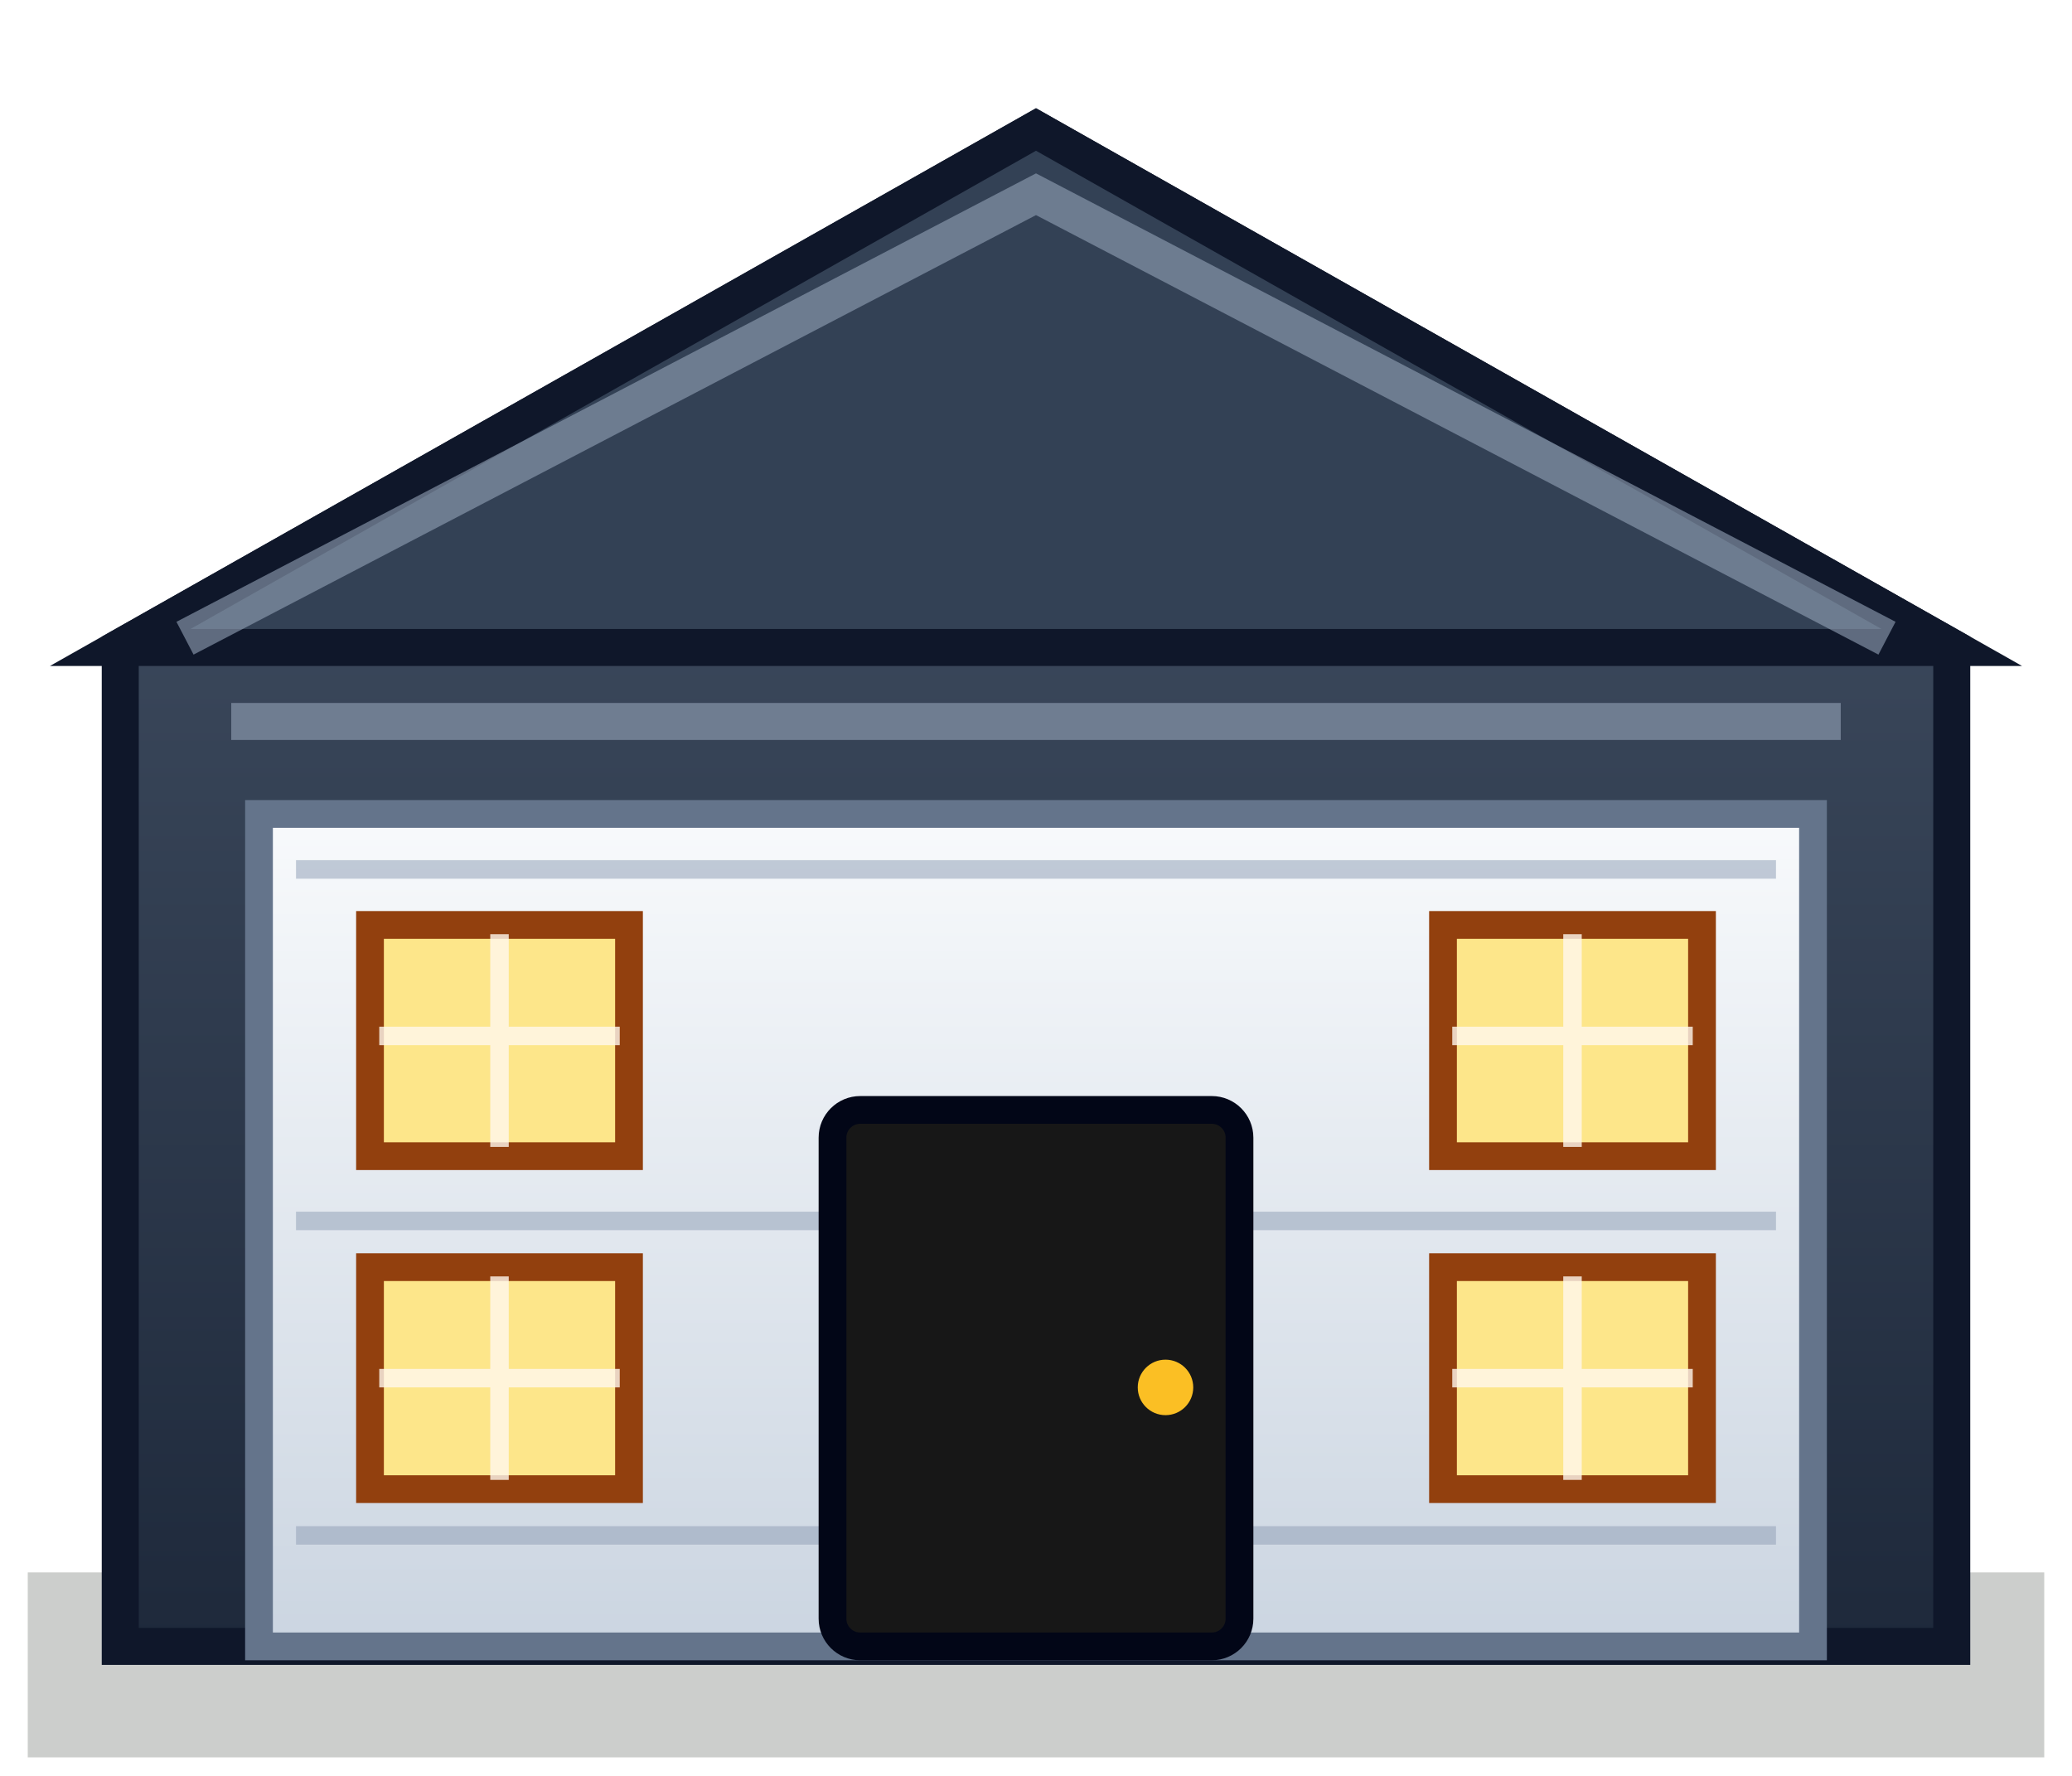
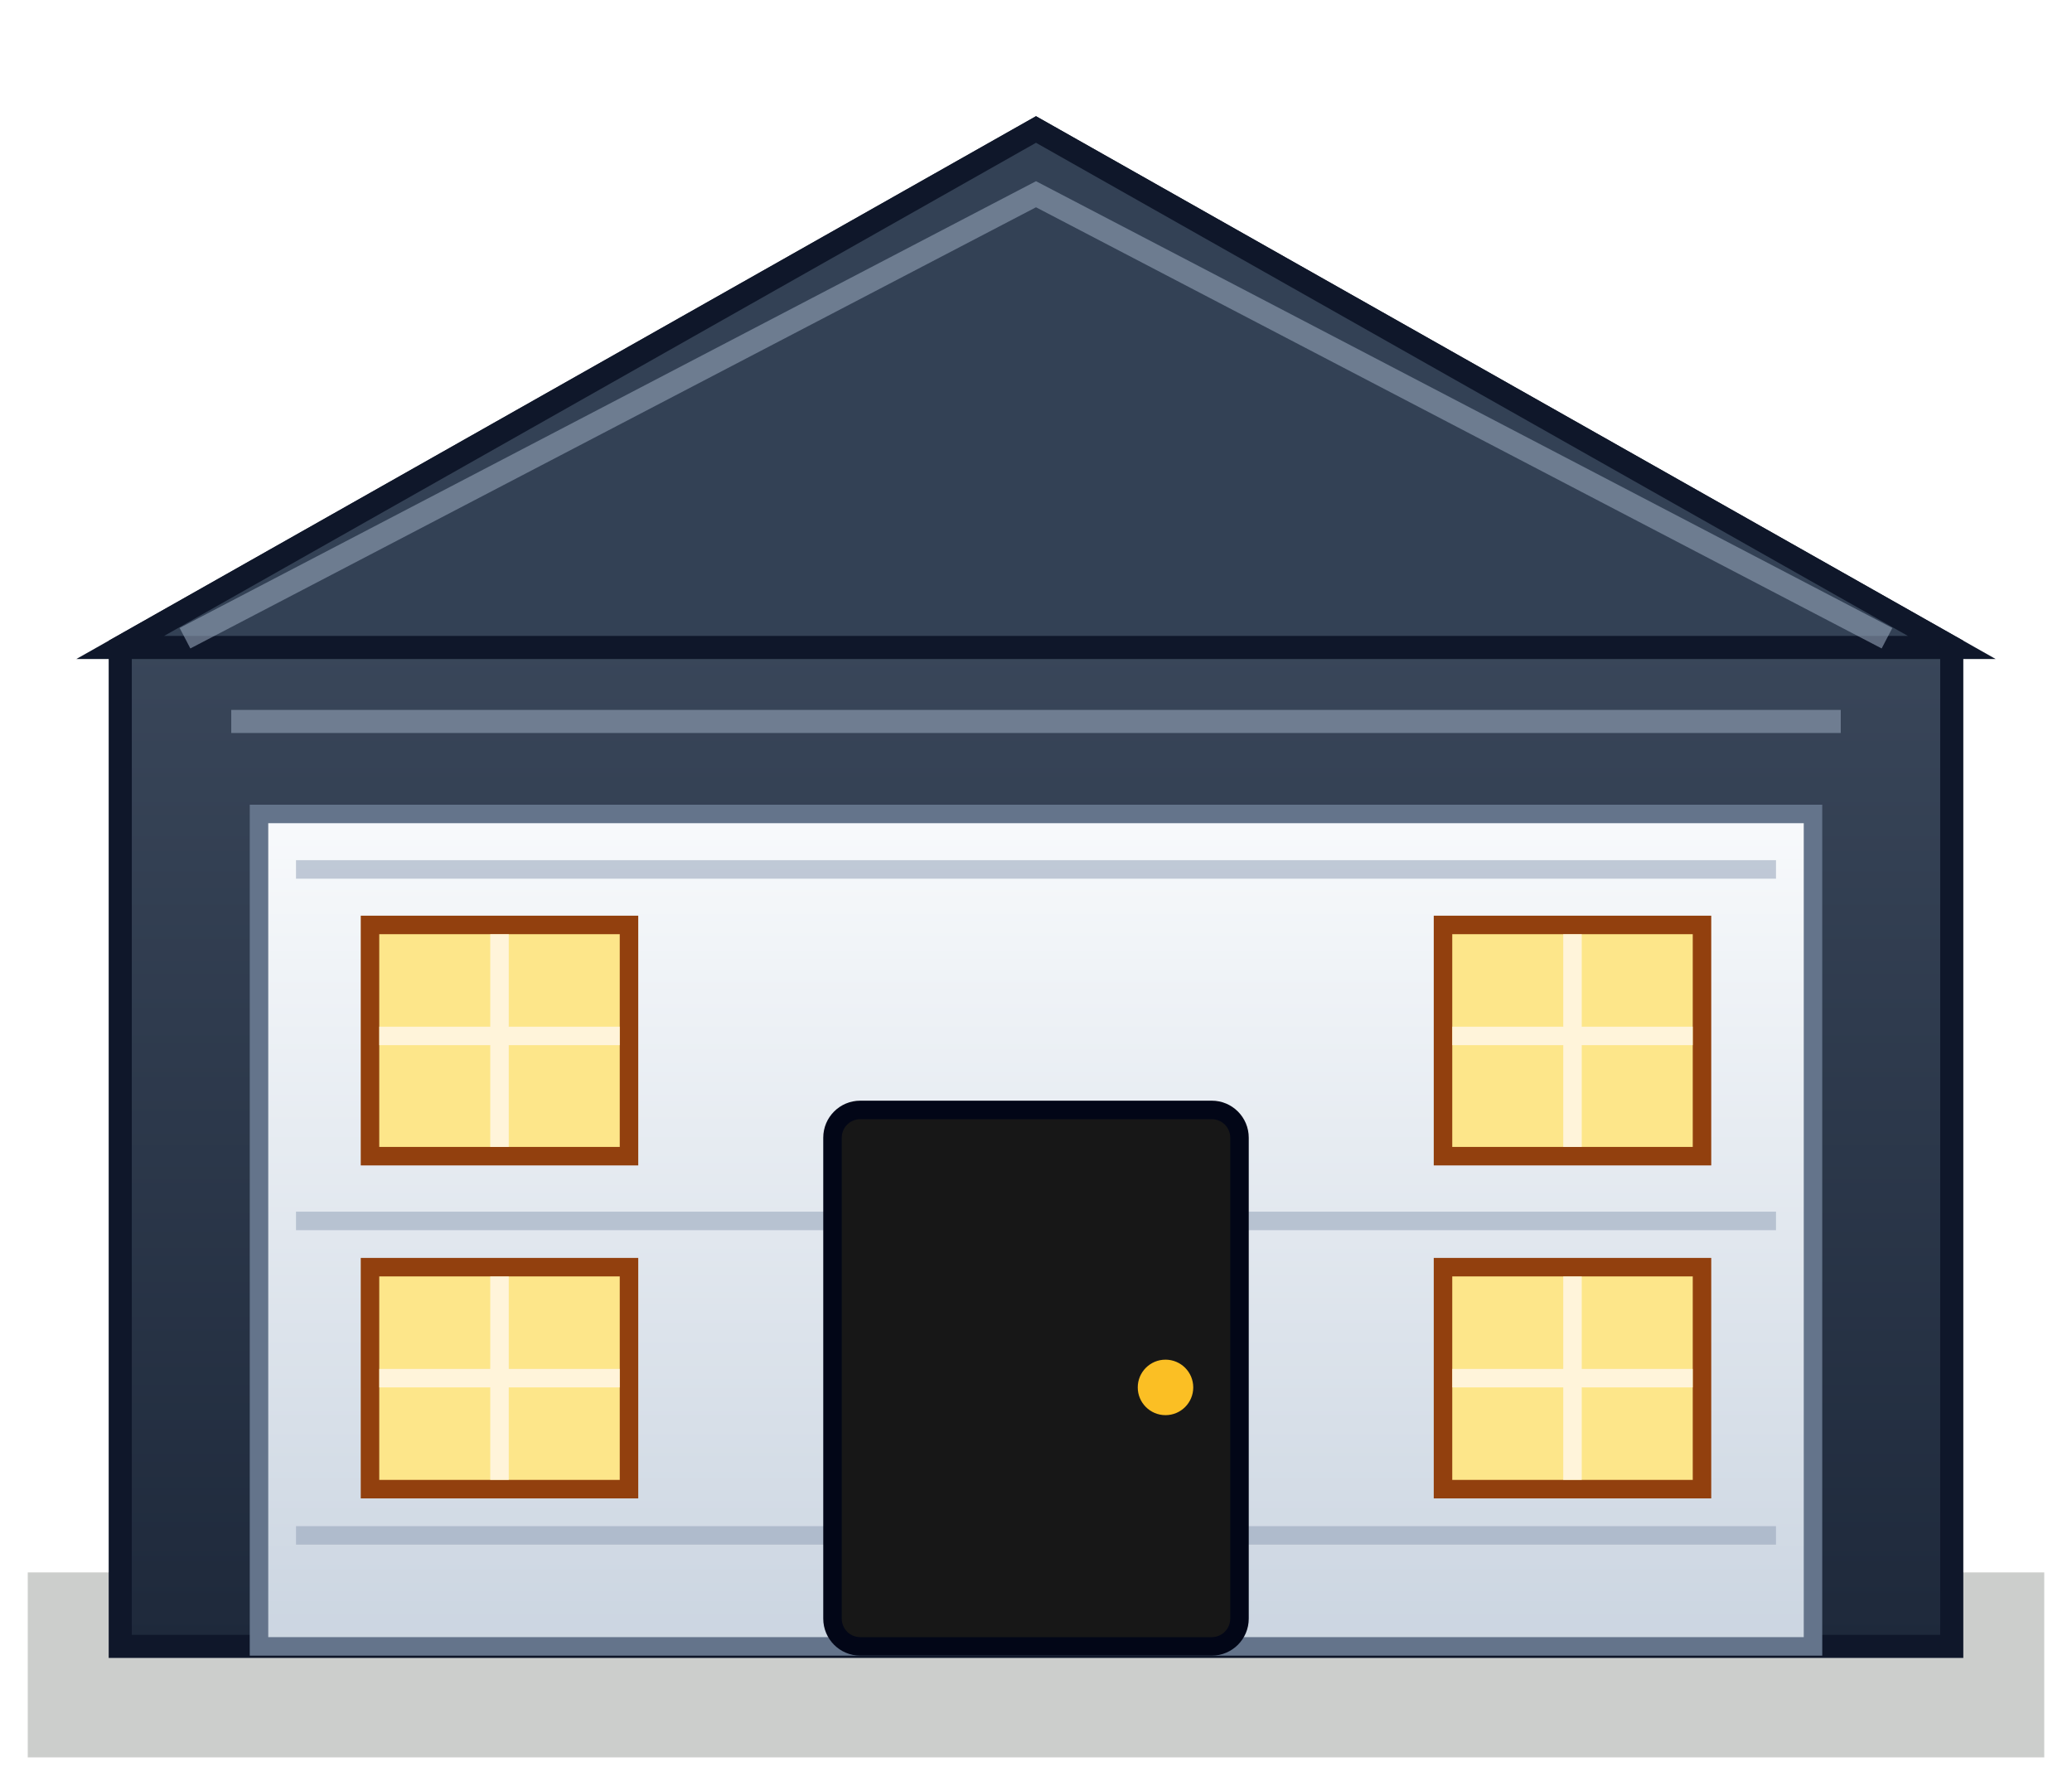
<svg xmlns="http://www.w3.org/2000/svg" viewBox="0 0 224 192" width="224" height="192">
  <defs>
    <linearGradient id="walls" x2="0" y2="1">
      <stop stop-color="#f8fafc" />
      <stop offset="1" stop-color="#cbd5e1" />
    </linearGradient>
    <linearGradient id="roof" x2="0" y2="1">
      <stop stop-color="#475569" />
      <stop offset="1" stop-color="#1e293b" />
    </linearGradient>
  </defs>
  <path d="M3 170h218v20H3z" fill="#172216" opacity=".22" />
-   <path fill="url(#roof)" stroke="#0f172a" stroke-width="4" d="M112 14 211 70v108H13V70z" />
-   <path fill="#334155" stroke="#0f172a" stroke-width="4" d="M112 14 13 70h198z" />
-   <path d="M20 69 112 21l92 48M25 78h174" fill="none" stroke="#94a3b8" stroke-width="4" opacity=".6" />
-   <rect x="28" y="88" width="168" height="90" fill="url(#walls)" stroke="#64748b" stroke-width="3" />
+   <path fill="url(#roof)" stroke="#0f172a" stroke-width="2.5" d="M112 14 211 70v108H13V70z" />
+   <path fill="#334155" stroke="#0f172a" stroke-width="2.5" d="M112 14 13 70h198z" />
+   <path d="M20 69 112 21l92 48M25 78h174" fill="none" stroke="#94a3b8" stroke-width="2.5" opacity=".6" />
+   <rect x="28" y="88" width="168" height="90" fill="url(#walls)" stroke="#64748b" stroke-width="2" />
  <path d="M32 94h160M32 132h160M32 166h160" stroke="#94a3b8" stroke-width="2" opacity=".55" />
-   <rect x="90" y="120" width="44" height="58" rx="3" fill="#171717" stroke="#020617" stroke-width="3" />
+   <rect x="90" y="120" width="44" height="58" rx="3" fill="#171717" stroke="#020617" stroke-width="2" />
  <circle cx="126" cy="150" r="3" fill="#fbbf24" />
-   <g fill="#fde68a" stroke="#92400e" stroke-width="3">
+   <g fill="#fde68a" stroke="#92400e" stroke-width="2">
    <rect x="40" y="100" width="28" height="25" />
    <rect x="156" y="100" width="28" height="25" />
    <rect x="40" y="137" width="28" height="24" />
    <rect x="156" y="137" width="28" height="24" />
  </g>
  <g stroke="#fff7ed" stroke-width="2" opacity=".8">
    <path d="M54 101v23M41 112h26M170 101v23M157 112h26M54 138v22M41 149h26M170 138v22M157 149h26" />
  </g>
</svg>
